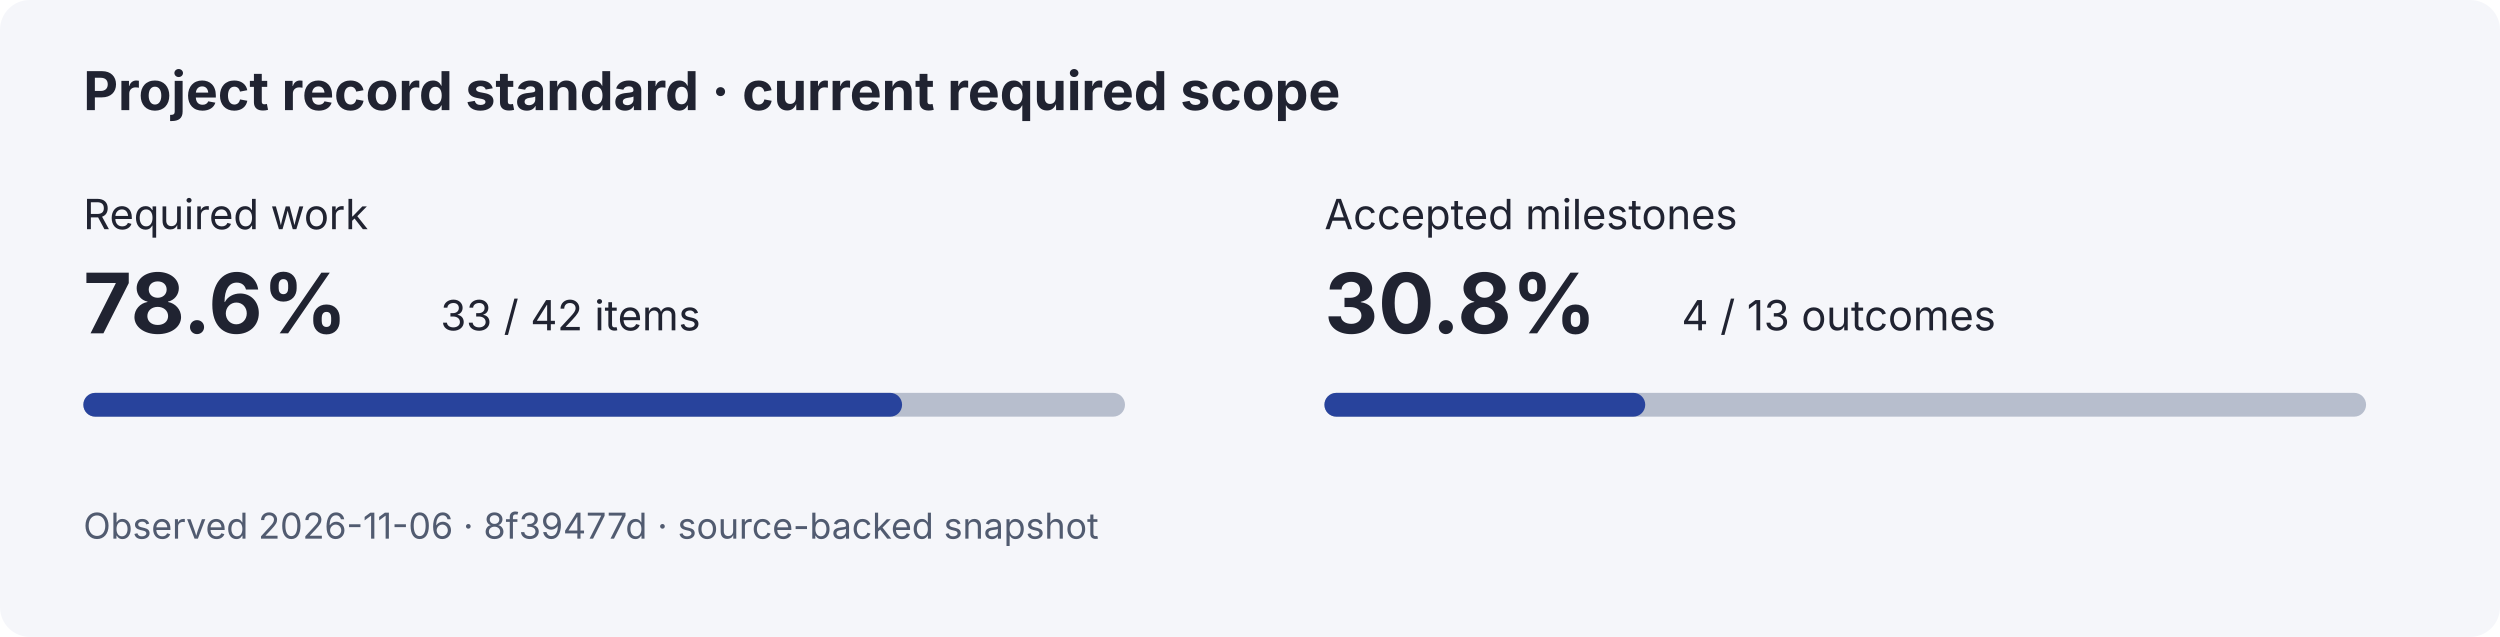
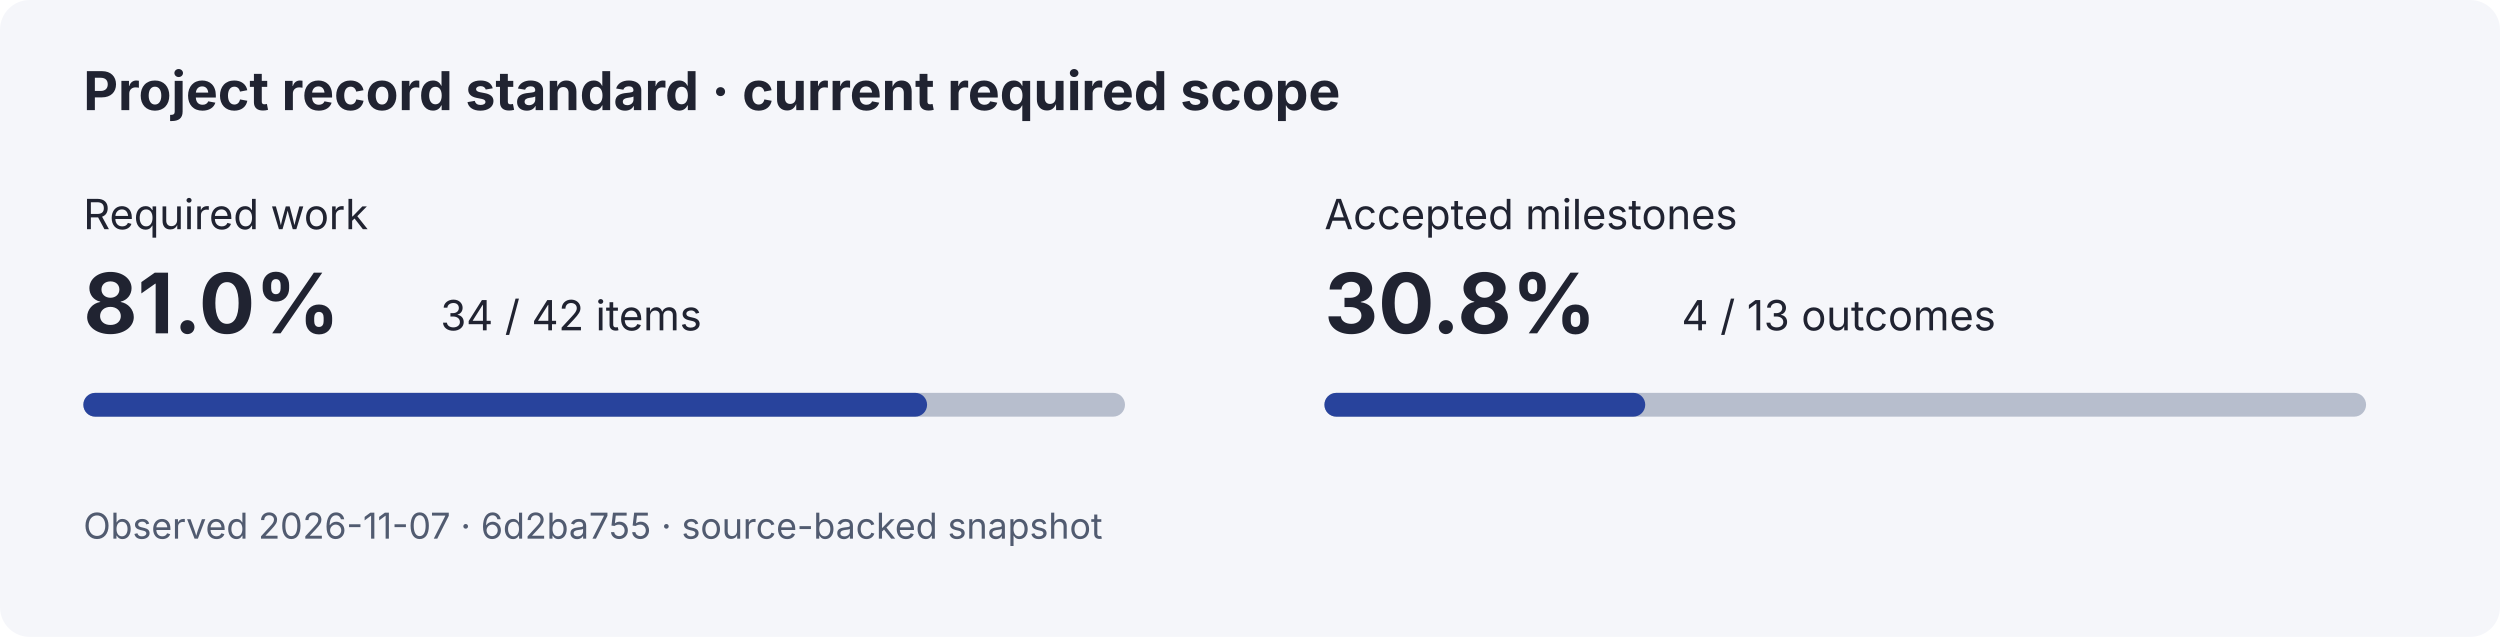
<svg xmlns="http://www.w3.org/2000/svg" role="img" aria-labelledby="title desc" viewBox="0 0 840 214">
  <rect width="840" height="214" rx="10" fill="#F5F6FA" />
  <g font-family="system-ui, -apple-system, sans-serif" fill="#202331">
    <text x="28" y="37" font-size="18" font-weight="700">Project record standard · current required scope</text>
    <text x="28" y="77" font-size="14">Required work</text>
-     <text x="28" y="112" font-size="28" font-weight="700">78.6%</text>
-     <text x="148" y="111" font-size="14">33 / 42 items</text>
+     <text x="28" y="112" font-size="28" font-weight="700">81.0%</text>
+     <text x="148" y="111" font-size="14">34 / 42 items</text>
    <rect x="28" y="132" width="350" height="8" rx="4" fill="#B7BECD" />
-     <rect x="28" y="132" width="275.10" height="8" rx="4" fill="#28439C" />
+     <rect x="28" y="132" width="283.50" height="8" rx="4" fill="#28439C" />
    <text x="445" y="77" font-size="14">Accepted milestones</text>
    <text x="445" y="112" font-size="28" font-weight="700">30.8%</text>
    <text x="565" y="111" font-size="14">4 / 13 outcomes</text>
    <rect x="445" y="132" width="350" height="8" rx="4" fill="#B7BECD" />
    <rect x="445" y="132" width="107.80" height="8" rx="4" fill="#28439C" />
-     <text x="28" y="181" font-size="12" fill="#515B70">Observed 2026-11-06 · 8f39477d · source-backed snapshot</text>
+     <text x="28" y="181" font-size="12" fill="#515B70">Observed 2026-11-07 · 6d2ba755 · source-backed snapshot</text>
  </g>
</svg>
